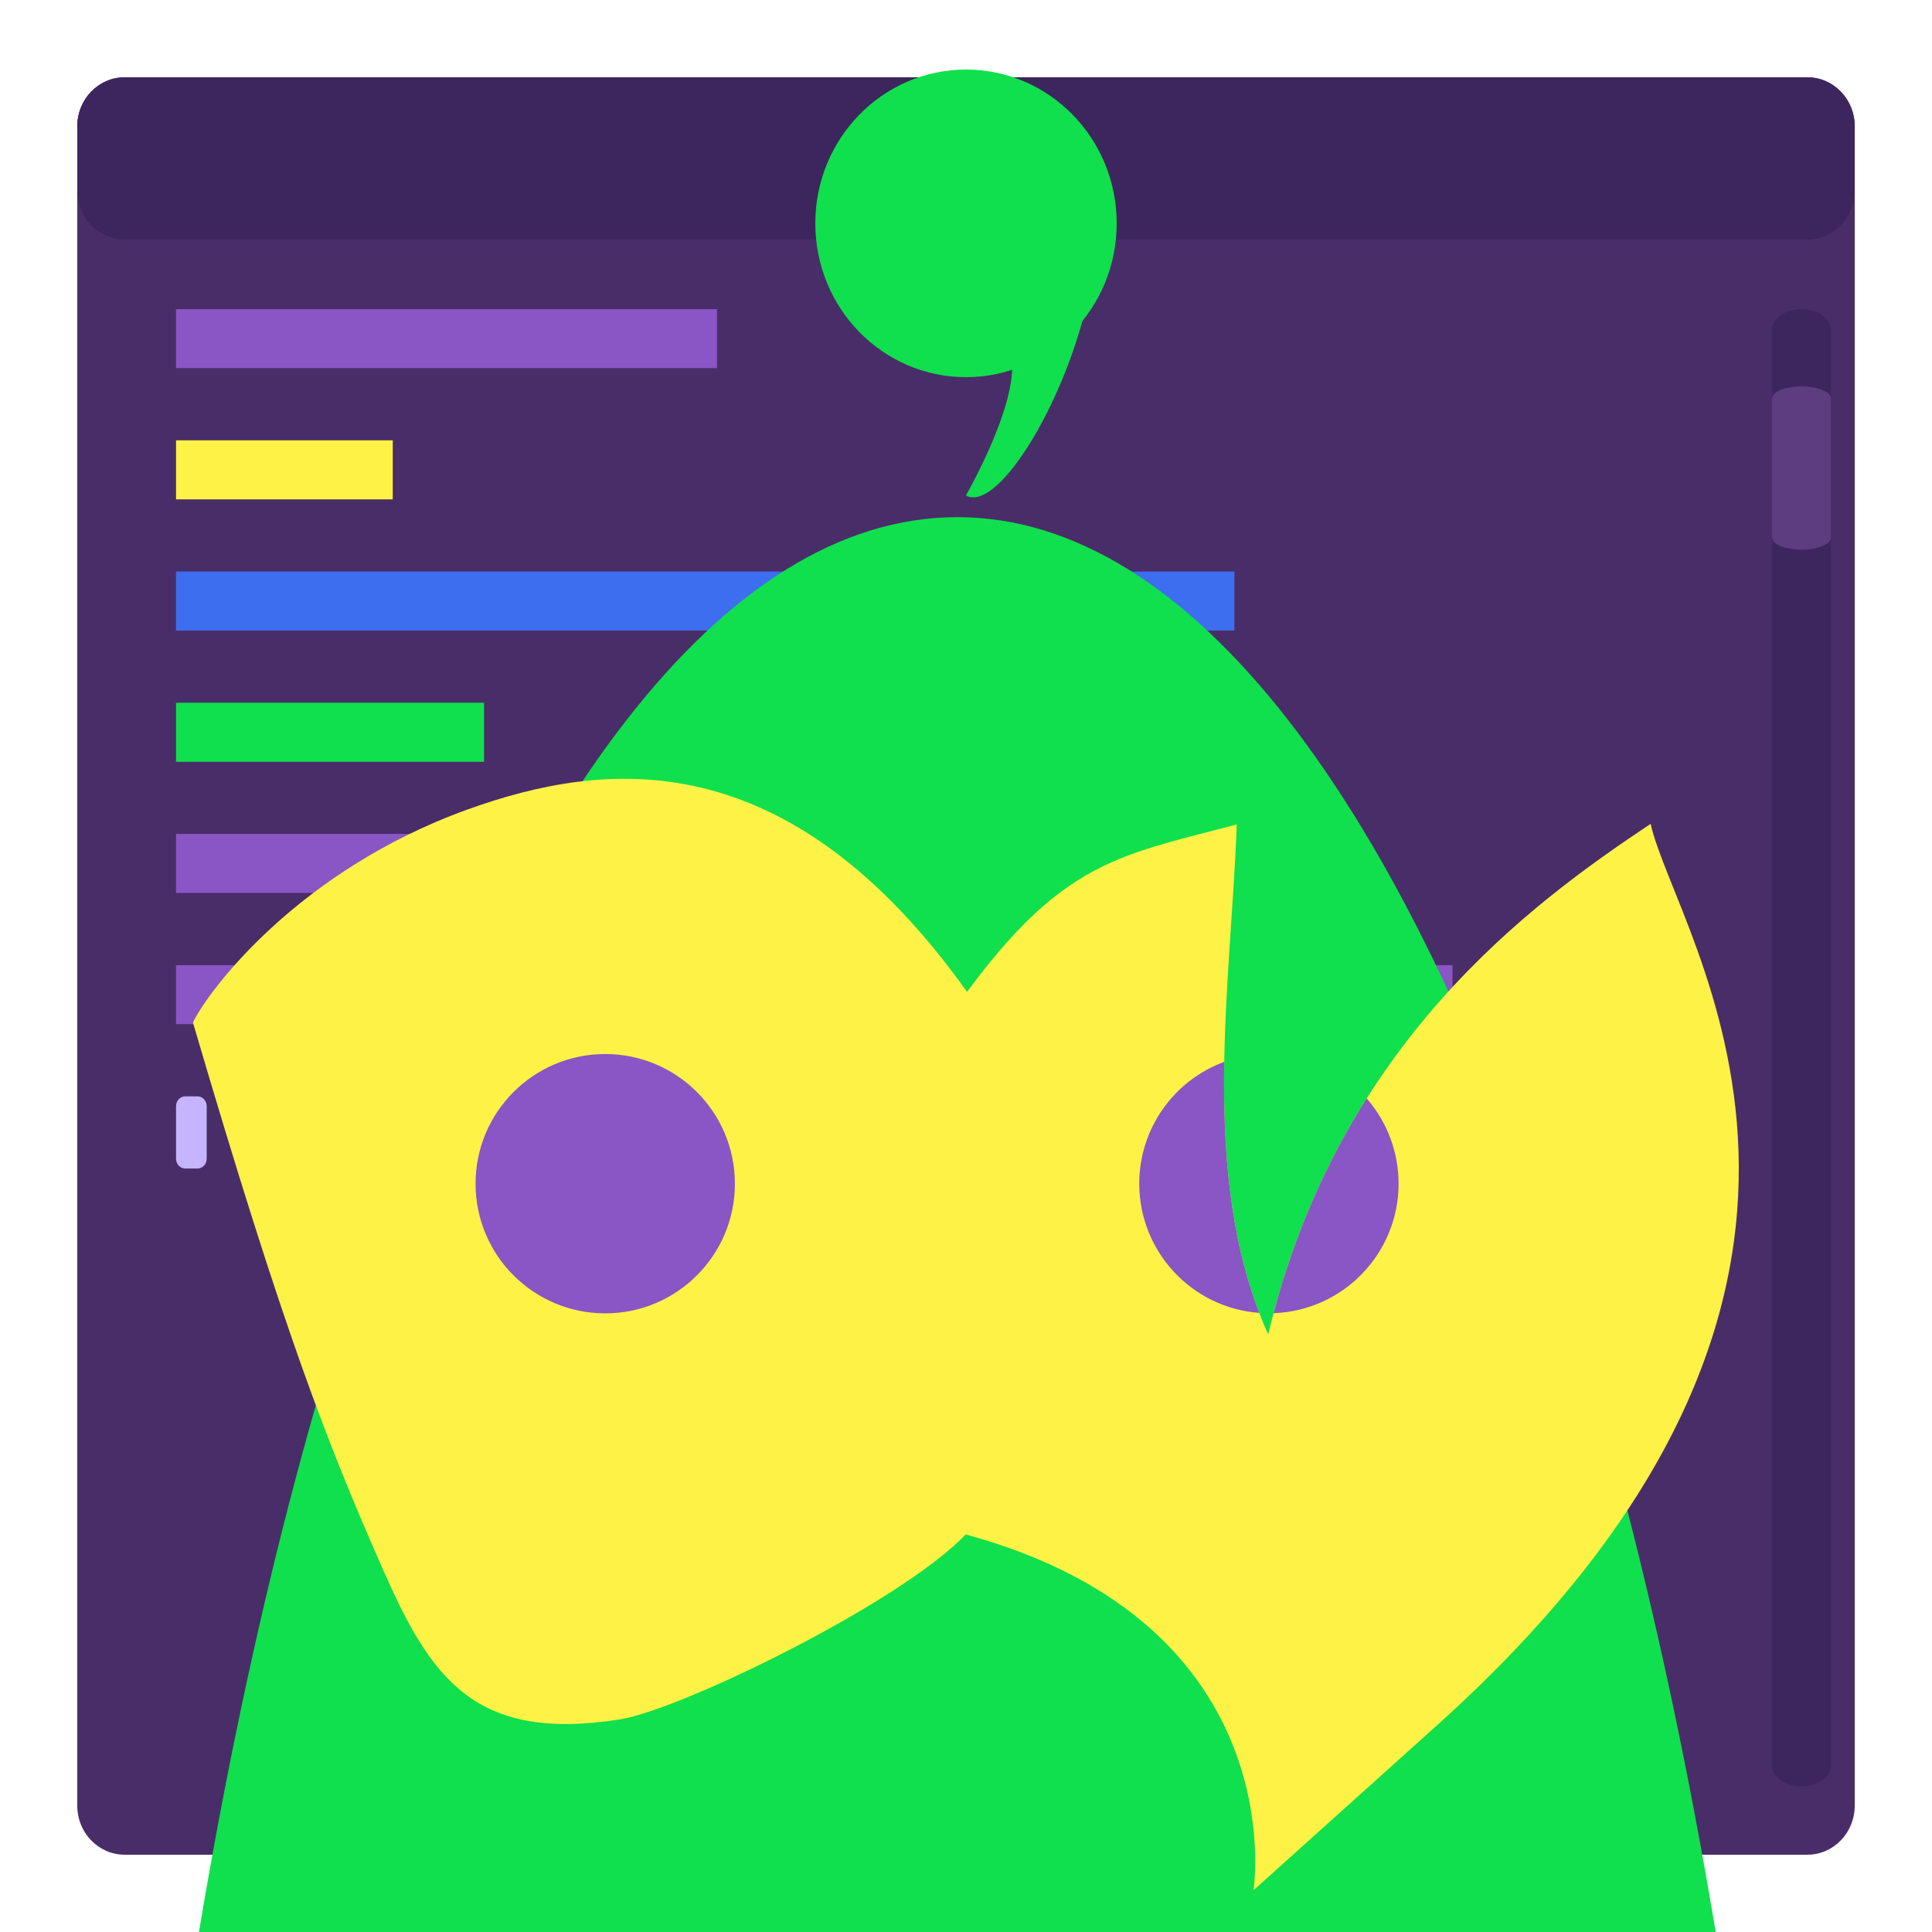
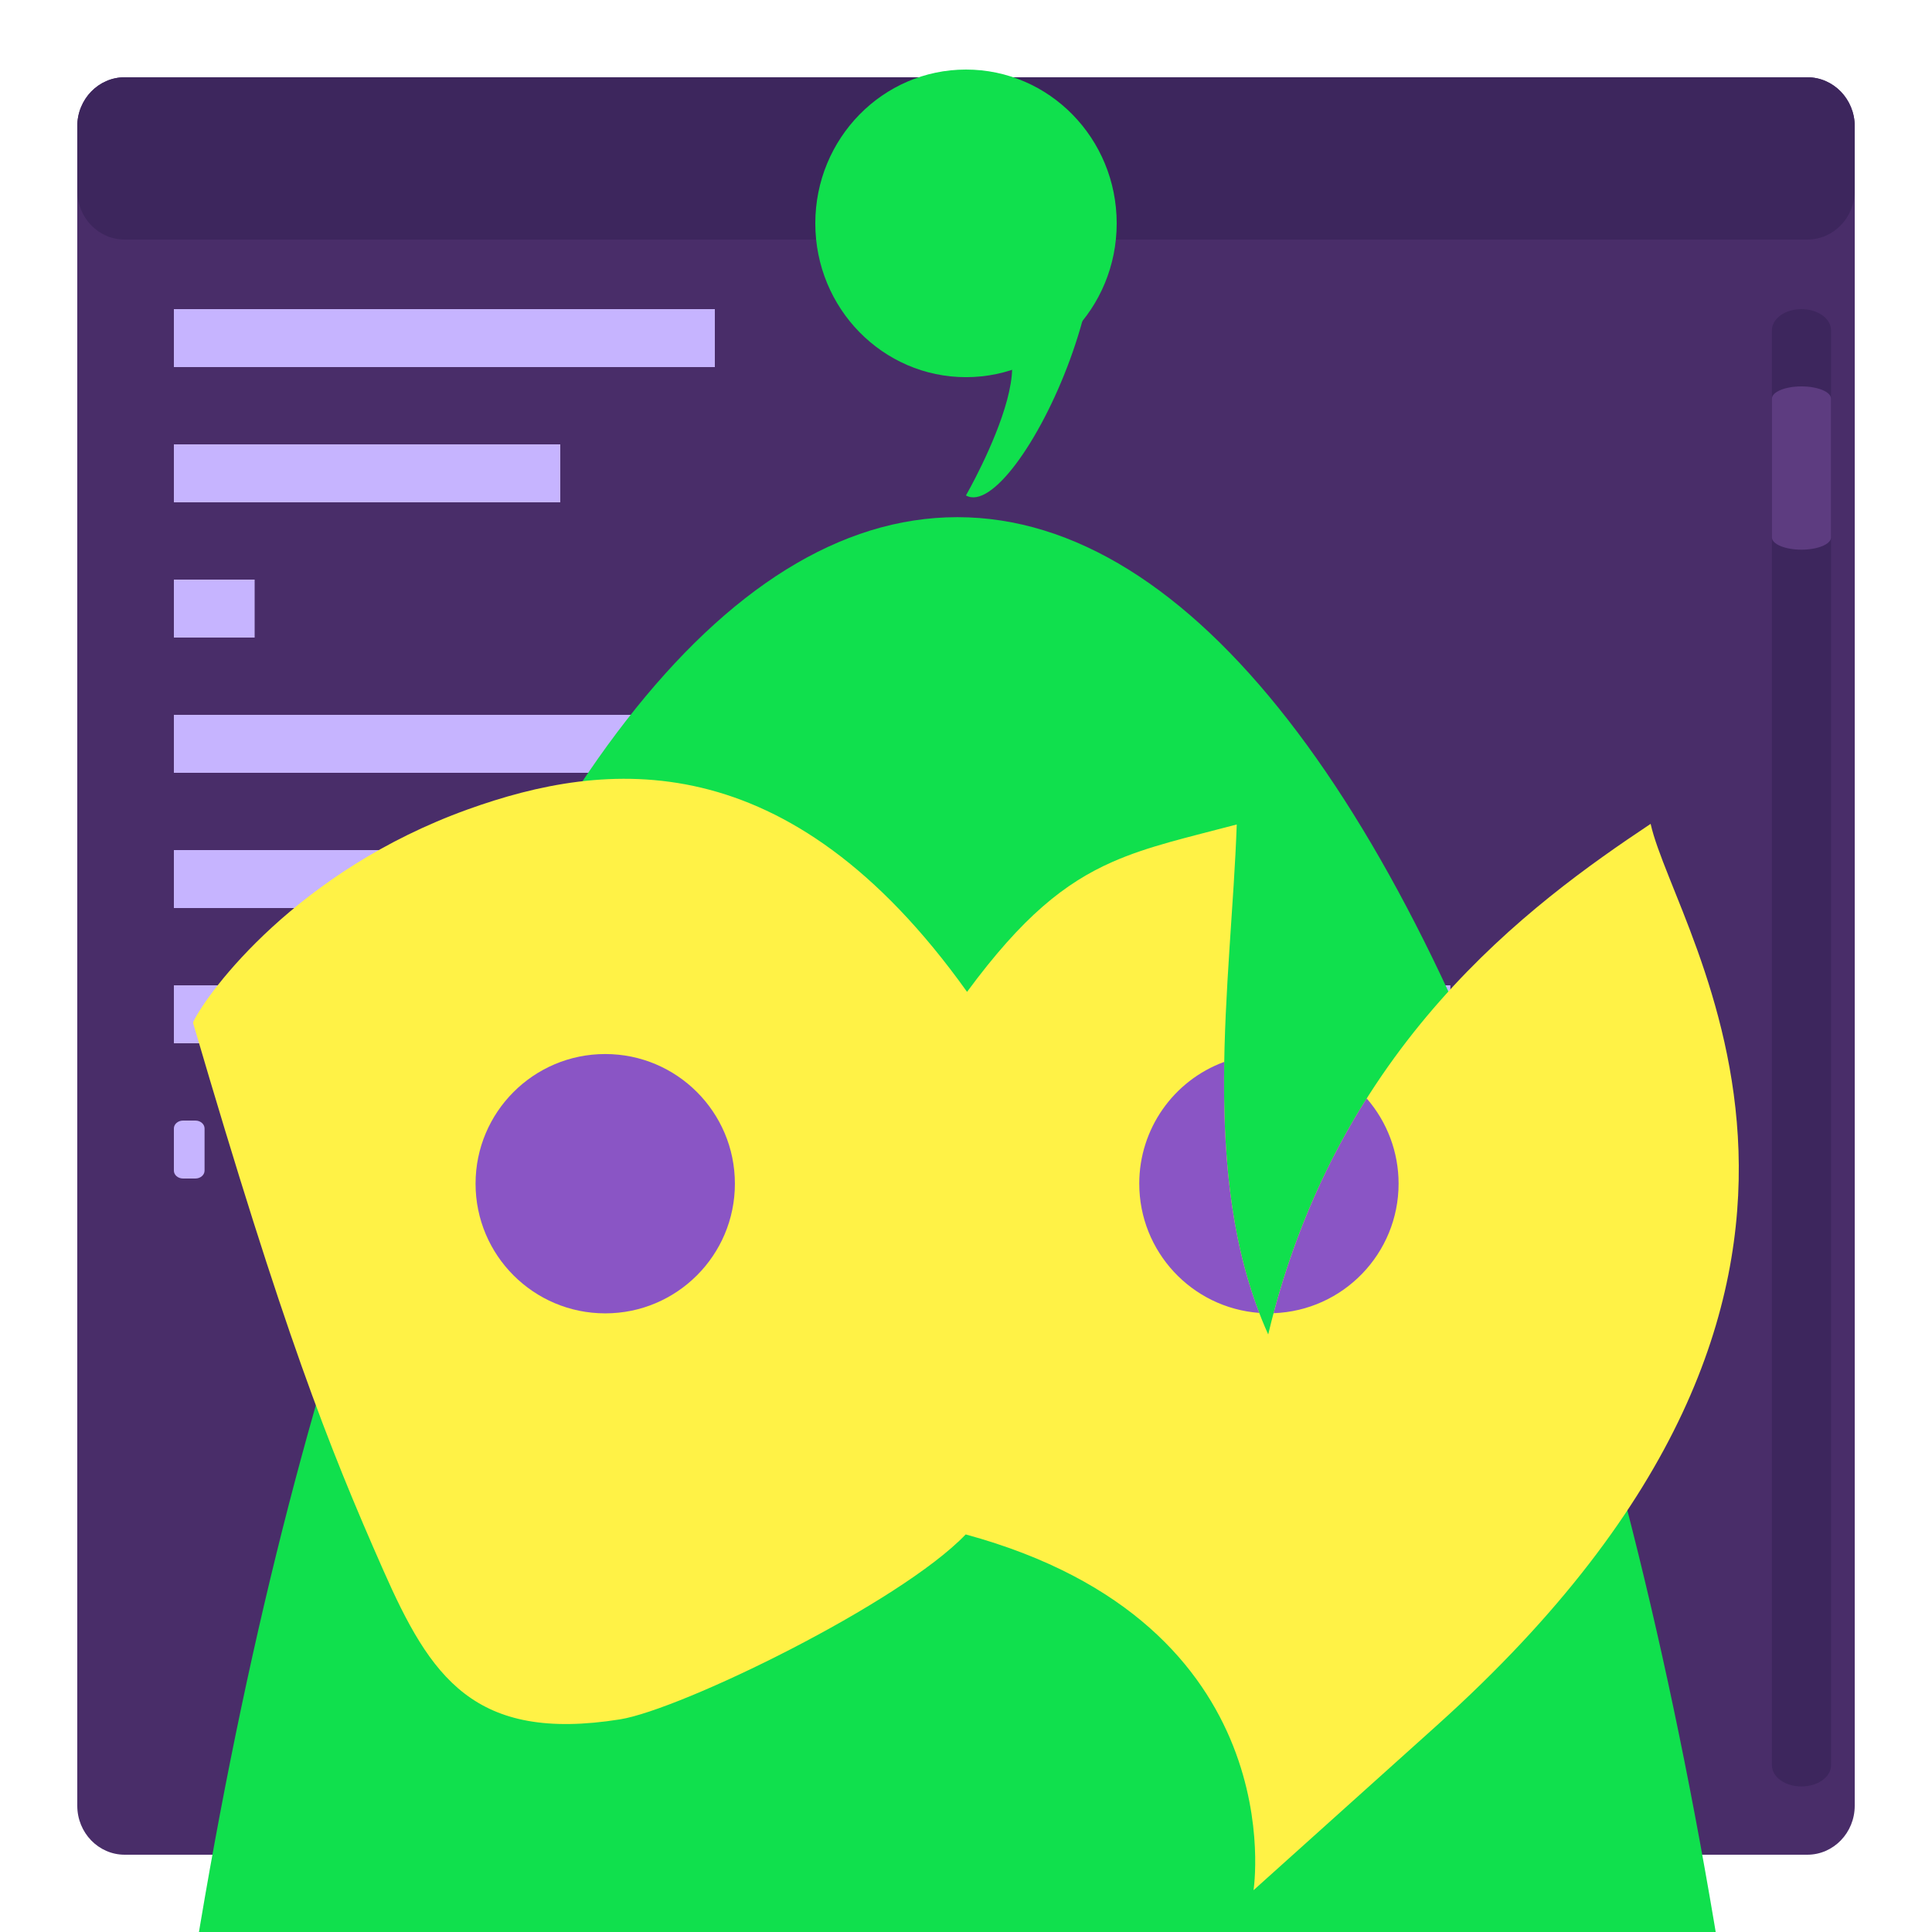
<svg xmlns="http://www.w3.org/2000/svg" viewBox="0 0 500 500" version="1.1" id="svg1" width="500" height="500">
  <defs id="defs1">
    </defs>
  <g id="g2" transform="matrix(0.5111111,0,0,0.5281744,255.6222,150.4591)">
    <rect x="-461" y="-247" rx="24" ry="24" width="900" height="870.924" fill="#492d69" id="rect3" />
    <rect x="-461" y="-247" rx="24" ry="23.995" width="900" height="79.519" fill="#3d265d" id="rect4" style="stroke-width:1.151" />
    <g transform="translate(-411,-147)" id="g10">
-       <rect x="0" y="13.599" rx="0" ry="12.858" width="273.913" height="28.931" fill="#5d3c80" id="rect5" style="fill:#8a55c5;fill-opacity:1;stroke-width:0.829" />
-       <rect x="0" y="77.889" rx="0" ry="12.858" width="109.739" height="28.931" fill="#5d3c80" id="rect6" style="fill:#fff246;fill-opacity:1;stroke-width:0.582" />
-       <rect x="0" y="142.18" rx="0" ry="12.858" width="535.917" height="28.931" fill="#5d3c80" id="rect7" style="fill:#3e6ef0;fill-opacity:1;stroke-width:0.761" />
-       <rect x="0" y="206.47" rx="0" ry="12.858" width="155.965" height="28.931" fill="#5d3c80" id="rect8" style="fill:#10e04d;fill-opacity:1;stroke-width:0.773" />
-       <rect x="0" y="270.76" rx="0" ry="12.858" width="342.151" height="28.931" fill="#5d3c80" id="rect9" style="fill:#8a55c5;fill-opacity:1;stroke-width:0.899" />
-       <rect x="0" y="335.051" rx="0" ry="12.858" width="646.342" height="28.931" fill="#5d3c80" id="rect10" style="fill:#8a55c5;fill-opacity:1;stroke-width:1.861" />
+       <rect x="-1.087" y="13.599" rx="0" ry="12.622" width="273.913" height="28.4" fill="#5d3c80" id="rect5" style="fill:#c6b4ff;fill-opacity:1;stroke-width:0.822" />
+       <rect x="-1.087" y="79.865" rx="0" ry="12.622" width="195.652" height="28.4" fill="#5d3c80" id="rect6" style="fill:#c6b4ff;fill-opacity:1;stroke-width:0.77" />
+       <rect x="-1.087" y="146.131" rx="0" ry="12.622" width="40.896" height="28.4" fill="#5d3c80" id="rect6-6" style="fill:#c6b4ff;fill-opacity:1;stroke-width:0.352" />
+       <rect x="-1.087" y="212.397" rx="0" ry="12.622" width="447.433" height="28.4" fill="#5d3c80" id="rect8" style="fill:#c6b4ff;fill-opacity:1;stroke-width:1.296" />
+       <rect x="-1.087" y="278.663" rx="0" ry="12.622" width="342.151" height="28.4" fill="#5d3c80" id="rect9" style="fill:#c6b4ff;fill-opacity:1;stroke-width:0.891" />
+       <rect x="-1.087" y="344.929" rx="0" ry="12.622" width="646.342" height="28.4" fill="#5d3c80" id="rect10" style="fill:#c6b4ff;fill-opacity:1;stroke-width:1.844" />
    </g>
-     <rect x="-411" y="252.341" width="15.534" height="35.36" rx="4.66" ry="4.822" fill="#c6b4ff" id="rect11" style="stroke-width:1.58" />
+     <rect x="-412.087" y="264.195" width="15.534" height="28.4" rx="4.66" ry="3.873" fill="#c6b4ff" id="rect11" style="stroke-width:1.416" />
    <rect x="397.078" y="-133.401" rx="22.441" ry="10.341" width="29.922" height="723.875" fill="#3d265d" id="rect12" style="stroke-width:2.539" />
    <rect x="397.078" y="-95.535" rx="22.441" ry="6" width="29.922" height="80" fill="#5d3c80" id="rect13" style="stroke-width:1.934" />
  </g>
  <g id="g4-9" transform="matrix(1.173446,0,0,1.197658,-71.9119,-395.473)" style="fill:#10e04d;fill-opacity:1">
    <path id="rect4-7" style="fill:#10e04d;fill-opacity:1;stroke-width:4.42" d="m 295.481,360.336 c -25.569,-21.096 -45.854,-4.43 -51.407,8.248 -6.93,15.823 5.052,41.583 25.792,34.816 30.128,-9.83 4.452,33.864 4.452,33.864 11.105,6.186 43.049,-58.87 21.163,-76.927 z" />
    <circle style="fill:#10e04d;fill-opacity:1;stroke-width:4.924" id="path3-7-3" cx="274.33" cy="378.47" r="33.235" />
  </g>
  <ellipse style="fill:#10e04d;fill-opacity:1;stroke-width:56.814" id="path3" cx="247.759" cy="802.342" rx="220" ry="668.5" />
  <g id="g17" transform="translate(-3.3782154e-7,116.5512)" style="display:inline">
    <path id="path1" style="opacity:1;fill:#fff246;fill-opacity:1;stroke-width:2.151" d="M 121.081,92.915 C 76.998,108.78 53.883,139.925 50.002,147.93 c -0.003,0.007 -1.9e-5,0.013 0,0.02 3.16e-4,0.114 -4.93e-4,0.225 0,0.339 2.3e-5,0.006 -2.2e-5,0.011 0,0.016 23.459,79.995 34.84,108.99 49.128,141.364 12.256,27.77 23.477,44.76 61.291,38.756 15.77,-2.504 72.483,-30.068 89.5,-47.867 85.251,23.2 74.492,92.073 74.492,92.073 L 371.96,329.897 C 499.657,215.131 433.755,126.06 427.183,96.663 395.899,117.495 346.11,153.937 328.208,228.793 c -18.201,-40.342 -9.55,-91.131 -8.139,-131.971 -12.835,3.392 -22.888,5.598 -32.155,9.681 -12.366,5.448 -23.333,14.237 -37.641,33.64 C 203.798,75.035 156.575,80.141 121.081,92.915 Z" />
    <g id="g4" transform="matrix(1.009673,0,0,1.009673,-120.3507,-192.3423)" style="fill:#8a55c5;fill-opacity:1">
      <circle style="fill:#8a55c5;fill-opacity:1;stroke-width:4.924" id="path3-7" cx="274.33" cy="378.47" r="33.235" />
    </g>
  </g>
  <path id="path3-9" style="fill:#8a55c5;fill-opacity:1;stroke-width:31.249" d="m 316.831,274.814 c -13.211,4.85 -21.992,17.428 -21.992,31.501 2.6e-4,17.564 13.544,32.156 31.059,33.463 -7.747,-20.172 -9.44,-42.622 -9.067,-64.964 z m 36.862,9.453 c -9.856,15.589 -18.329,33.919 -24.102,55.584 18.057,-0.643 32.363,-15.468 32.362,-33.536 -1.2e-4,-8.106 -2.934,-15.937 -8.26,-22.048 z" />
</svg>
